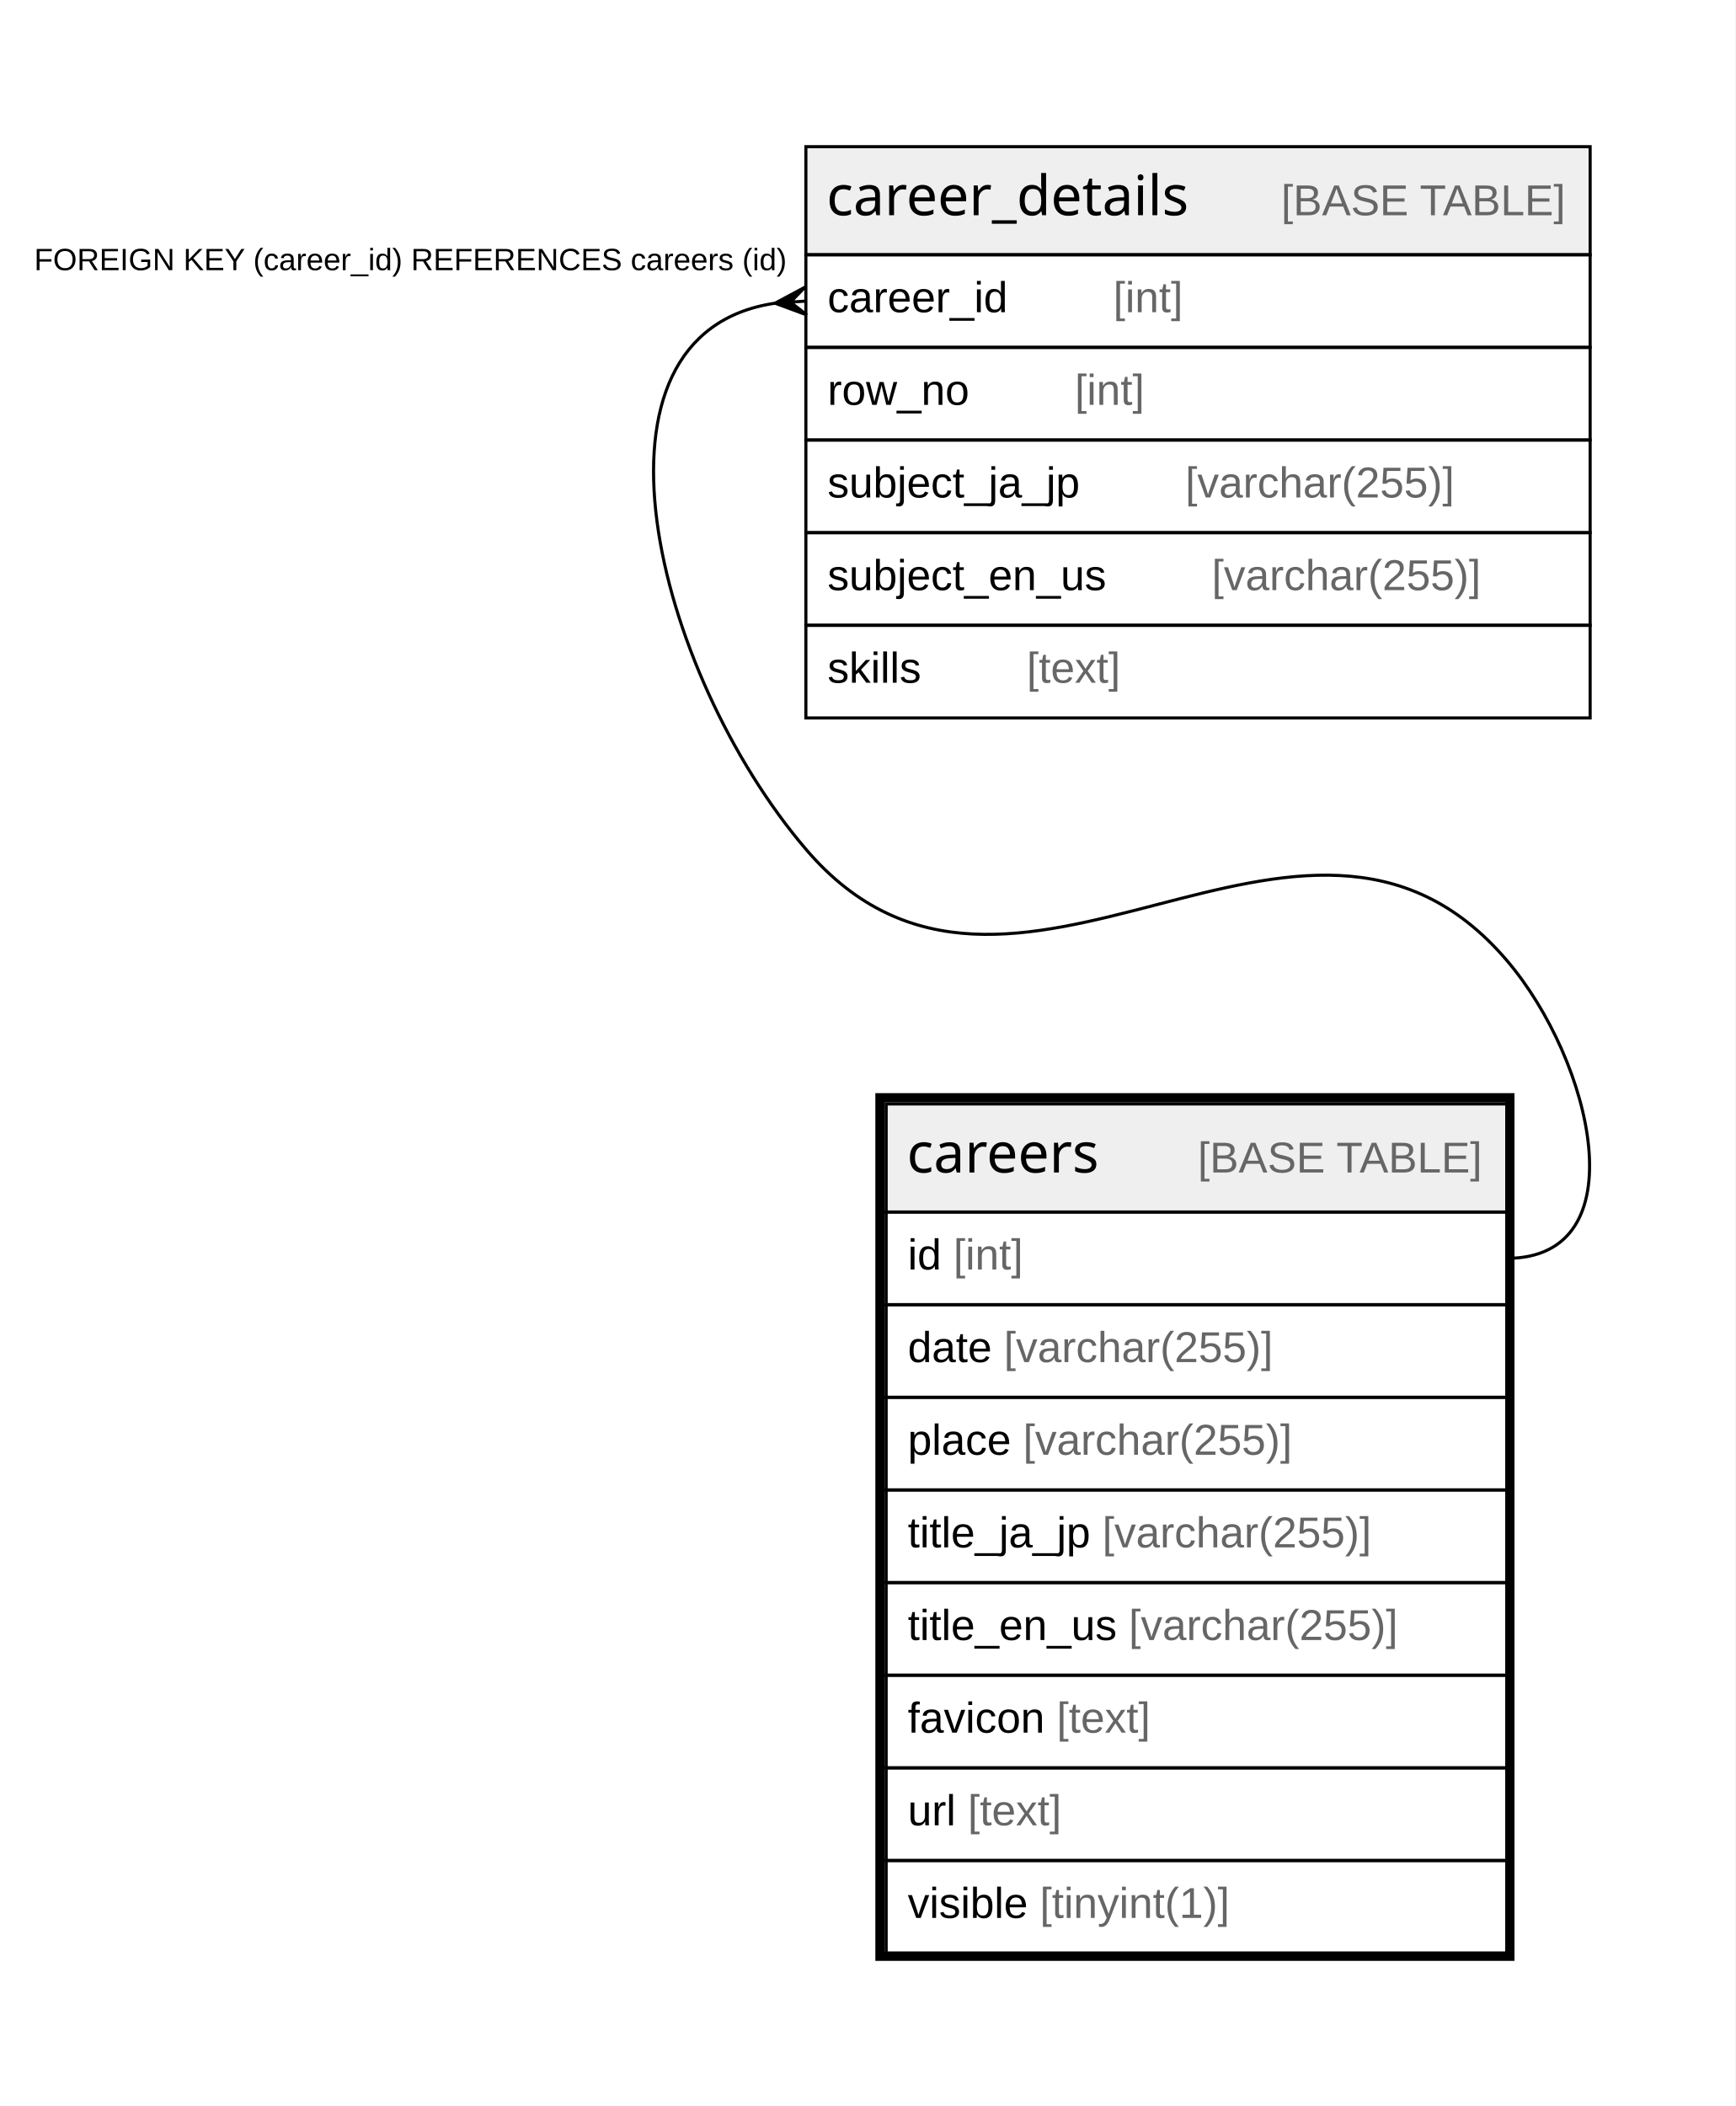
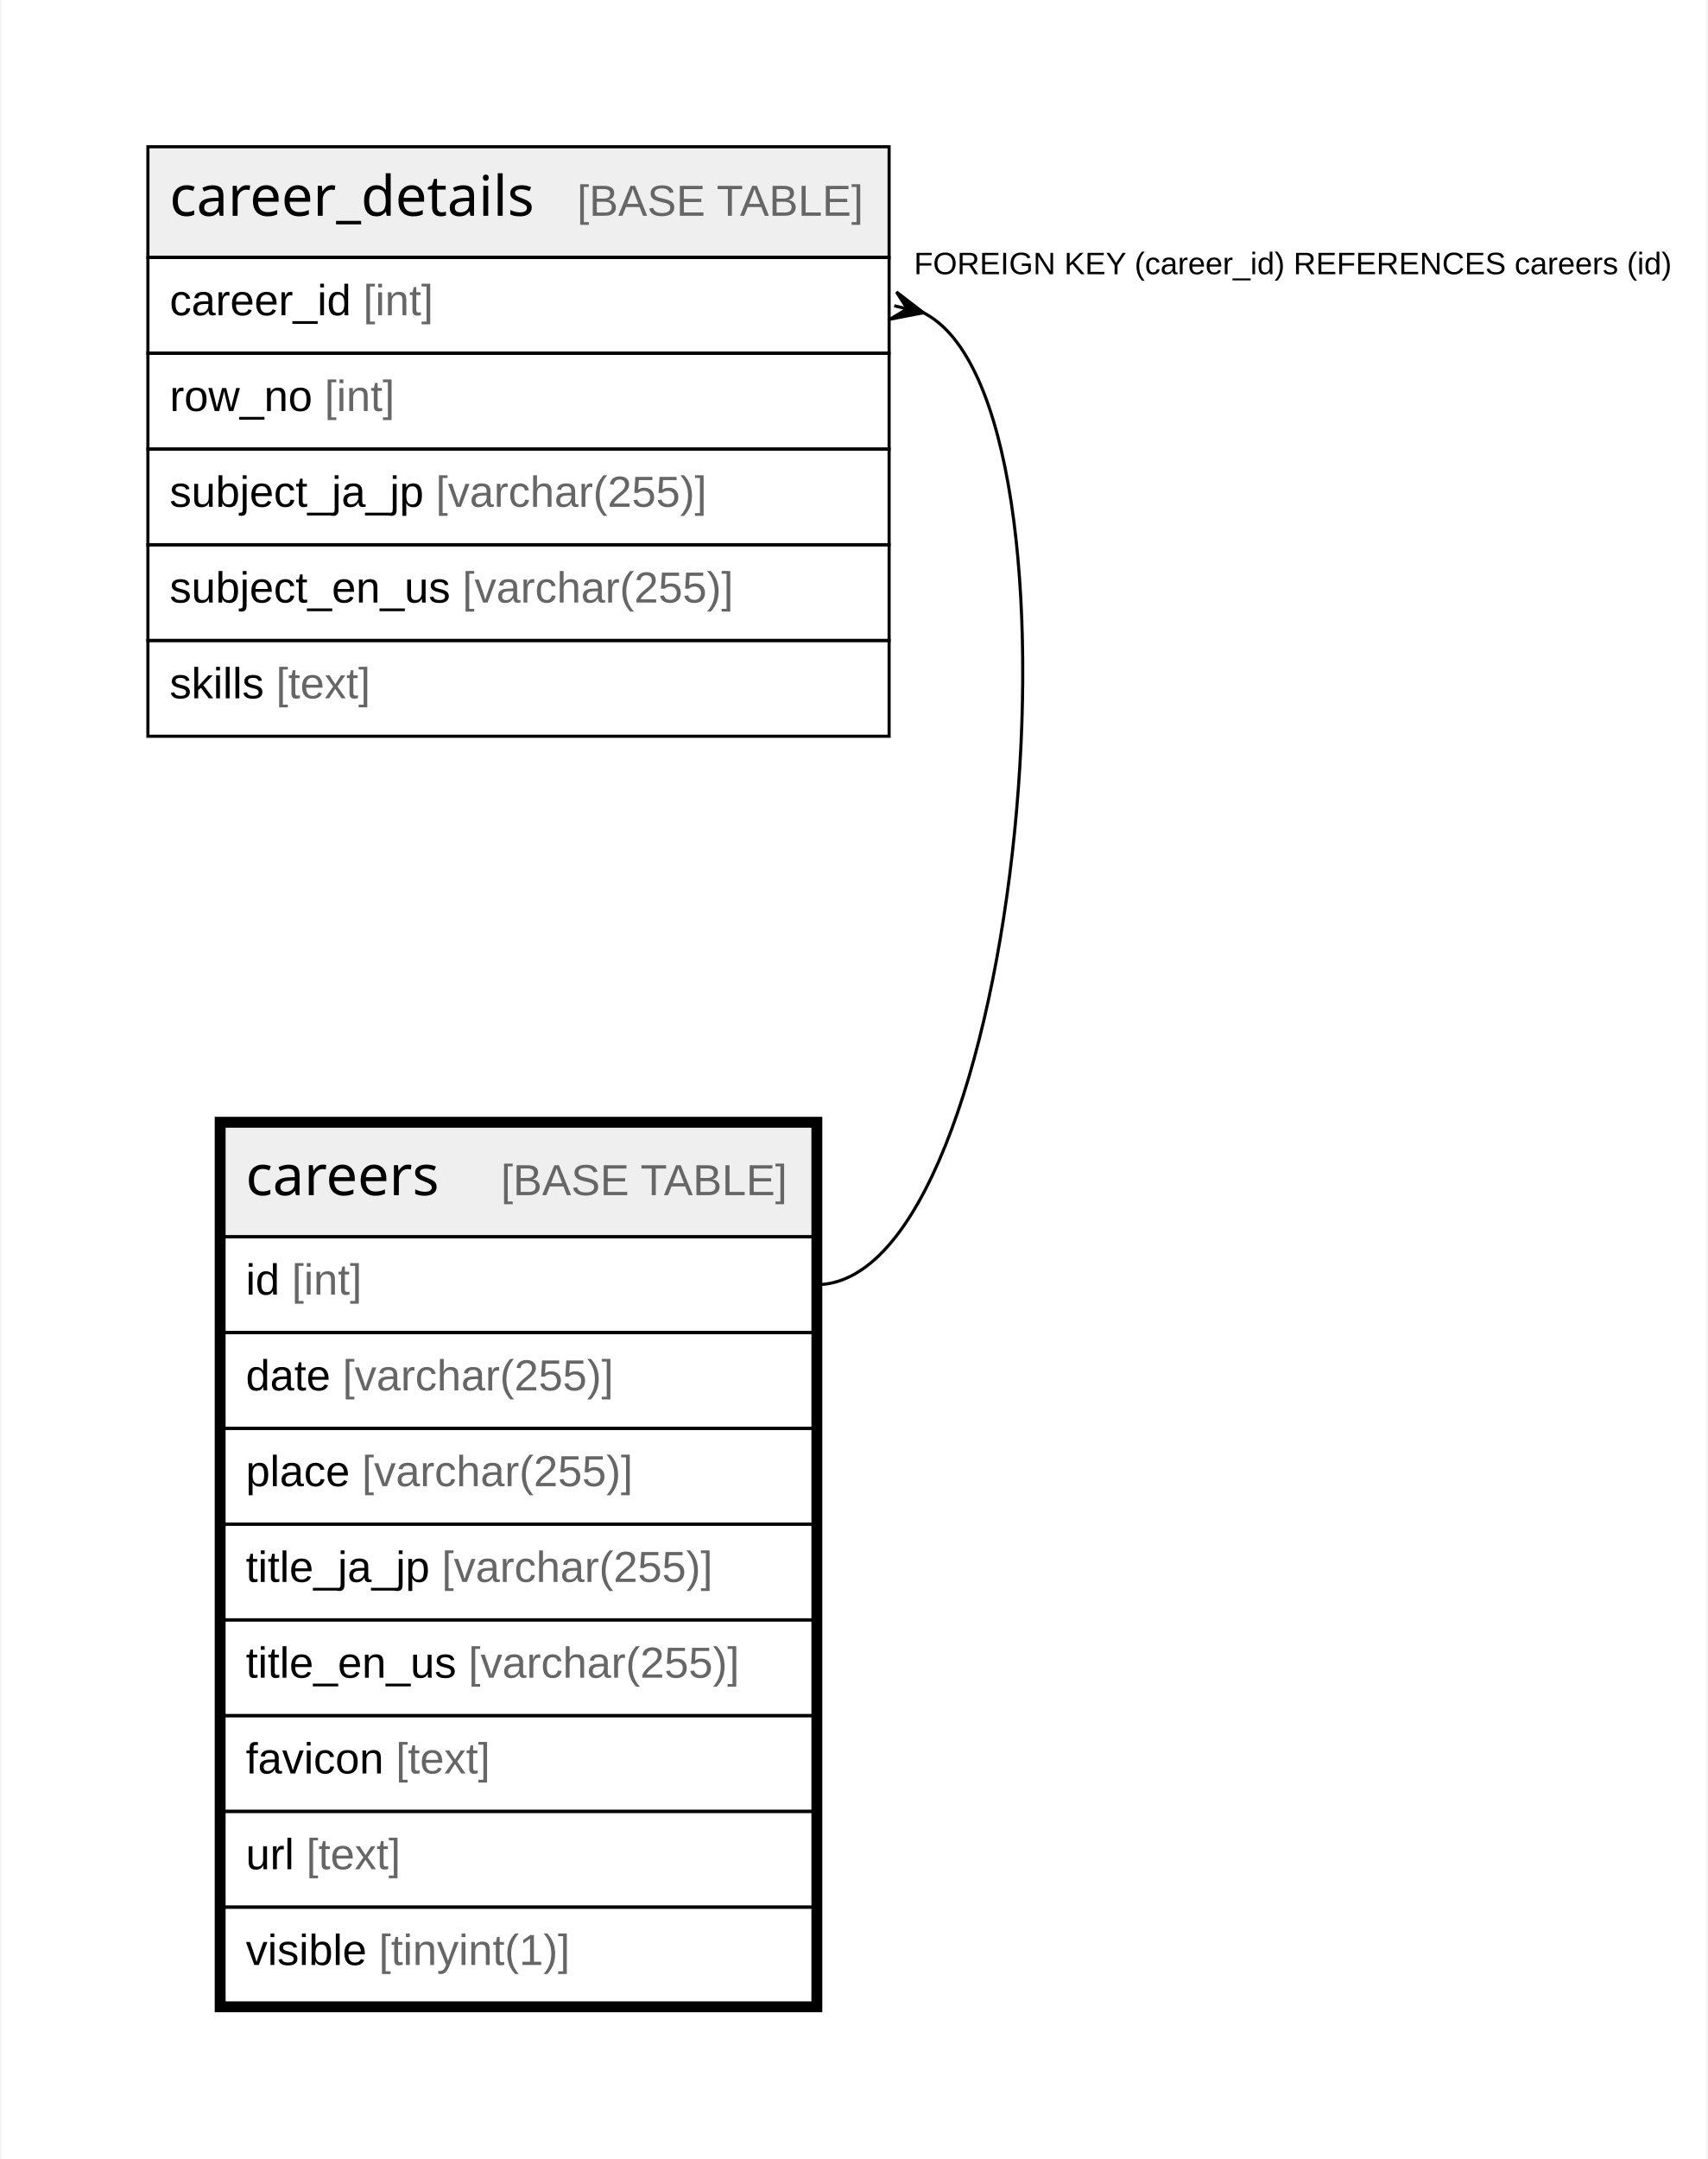
- <svg xmlns="http://www.w3.org/2000/svg" width="562pt" height="682pt" viewBox="0.00 0.00 562.00 682.00">
-   <g id="graph0" class="graph" transform="scale(1 1) rotate(0) translate(4 678)">
-     <polygon fill="#ffffff" stroke="transparent" points="-4,4 -4,-678 558,-678 558,4 -4,4" />
+ <svg xmlns="http://www.w3.org/2000/svg" width="549pt" height="694pt" viewBox="0.00 0.00 548.56 694.40">
+   <g id="graph0" class="graph" transform="scale(1 1) rotate(0) translate(4 690.4)">
+     <polygon fill="white" stroke="none" points="-4,4 -4,-690.4 544.56,-690.4 544.56,4 -4,4" />
    <g id="node1" class="node">
-       <polygon fill="#efefef" stroke="transparent" points="283,-285.5 283,-320.5 484,-320.5 484,-285.5 283,-285.5" />
-       <polygon fill="none" stroke="#000000" points="283,-285.5 283,-320.5 484,-320.5 484,-285.5 283,-285.5" />
-       <text text-anchor="start" x="289.714" y="-298.3" font-family="Arial Bold" font-size="18.00" fill="#000000">careers</text>
-       <text text-anchor="start" x="349.717" y="-298.3" font-family="Arial" font-size="14.00" fill="#000000">    </text>
-       <text text-anchor="start" x="383.922" y="-298.3" font-family="Arial" font-size="14.00" fill="#666666">[BASE TABLE]</text>
-       <polygon fill="none" stroke="#000000" points="283,-255.5 283,-285.5 484,-285.5 484,-255.5 283,-255.5" />
-       <text text-anchor="start" x="290" y="-266.9" font-family="Arial" font-size="14.00" fill="#000000">id </text>
-       <text text-anchor="start" x="304.78" y="-266.9" font-family="Arial" font-size="14.00" fill="#666666">[int]</text>
-       <polygon fill="none" stroke="#000000" points="283,-225.5 283,-255.5 484,-255.5 484,-225.5 283,-225.5" />
-       <text text-anchor="start" x="290" y="-236.9" font-family="Arial" font-size="14.00" fill="#000000">date </text>
-       <text text-anchor="start" x="321.129" y="-236.9" font-family="Arial" font-size="14.00" fill="#666666">[varchar(255)]</text>
-       <polygon fill="none" stroke="#000000" points="283,-195.5 283,-225.5 484,-225.5 484,-195.5 283,-195.5" />
-       <text text-anchor="start" x="290" y="-206.9" font-family="Arial" font-size="14.00" fill="#000000">place </text>
-       <text text-anchor="start" x="327.345" y="-206.9" font-family="Arial" font-size="14.00" fill="#666666">[varchar(255)]</text>
-       <polygon fill="none" stroke="#000000" points="283,-165.5 283,-195.5 484,-195.5 484,-165.5 283,-165.5" />
-       <text text-anchor="start" x="290" y="-176.9" font-family="Arial" font-size="14.00" fill="#000000">title_ja_jp </text>
-       <text text-anchor="start" x="353.011" y="-176.9" font-family="Arial" font-size="14.00" fill="#666666">[varchar(255)]</text>
-       <polygon fill="none" stroke="#000000" points="283,-135.5 283,-165.5 484,-165.5 484,-135.5 283,-135.5" />
-       <text text-anchor="start" x="290" y="-146.9" font-family="Arial" font-size="14.00" fill="#000000">title_en_us </text>
-       <text text-anchor="start" x="361.581" y="-146.9" font-family="Arial" font-size="14.00" fill="#666666">[varchar(255)]</text>
-       <polygon fill="none" stroke="#000000" points="283,-105.5 283,-135.5 484,-135.5 484,-105.5 283,-105.5" />
-       <text text-anchor="start" x="290" y="-116.9" font-family="Arial" font-size="14.00" fill="#000000">favicon </text>
-       <text text-anchor="start" x="338.236" y="-116.9" font-family="Arial" font-size="14.00" fill="#666666">[text]</text>
-       <polygon fill="none" stroke="#000000" points="283,-75.5 283,-105.5 484,-105.5 484,-75.5 283,-75.5" />
-       <text text-anchor="start" x="290" y="-86.9" font-family="Arial" font-size="14.00" fill="#000000">url </text>
-       <text text-anchor="start" x="309.44" y="-86.9" font-family="Arial" font-size="14.00" fill="#666666">[text]</text>
-       <polygon fill="none" stroke="#000000" points="283,-45.5 283,-75.5 484,-75.5 484,-45.5 283,-45.5" />
-       <text text-anchor="start" x="290" y="-56.9" font-family="Arial" font-size="14.00" fill="#000000">visible </text>
-       <text text-anchor="start" x="332.776" y="-56.9" font-family="Arial" font-size="14.00" fill="#666666">[tinyint(1)]</text>
-       <polygon fill="none" stroke="#000000" stroke-width="3" points="281,-44.5 281,-322.5 485,-322.5 485,-44.5 281,-44.5" />
+       <polygon fill="#efefef" stroke="none" points="67.69,-292.6 67.69,-328.2 257.13,-328.2 257.13,-292.6 67.69,-292.6" />
+       <polygon fill="none" stroke="black" points="67.69,-292.6 67.69,-328.2 257.13,-328.2 257.13,-292.6 67.69,-292.6" />
+       <text text-anchor="start" x="74.69" y="-306" font-family="Arial Bold" font-size="18.00">careers</text>
+       <text text-anchor="start" x="125.64" y="-306" font-family="Arial" font-size="14.00">    </text>
+       <text text-anchor="start" x="156.76" y="-306" font-family="Arial" font-size="14.00" fill="#666666">[BASE TABLE]</text>
+       <polygon fill="none" stroke="black" points="67.69,-261.8 67.69,-292.6 257.13,-292.6 257.13,-261.8 67.69,-261.8" />
+       <text text-anchor="start" x="74.69" y="-274" font-family="Arial" font-size="14.00">id </text>
+       <text text-anchor="start" x="89.48" y="-274" font-family="Arial" font-size="14.00" fill="#666666">[int]</text>
+       <polygon fill="none" stroke="black" points="67.69,-231 67.69,-261.8 257.13,-261.8 257.13,-231 67.69,-231" />
+       <text text-anchor="start" x="74.69" y="-243.2" font-family="Arial" font-size="14.00">date </text>
+       <text text-anchor="start" x="105.83" y="-243.2" font-family="Arial" font-size="14.00" fill="#666666">[varchar(255)]</text>
+       <polygon fill="none" stroke="black" points="67.69,-200.2 67.69,-231 257.13,-231 257.13,-200.2 67.69,-200.2" />
+       <text text-anchor="start" x="74.69" y="-212.4" font-family="Arial" font-size="14.00">place </text>
+       <text text-anchor="start" x="112.05" y="-212.4" font-family="Arial" font-size="14.00" fill="#666666">[varchar(255)]</text>
+       <polygon fill="none" stroke="black" points="67.69,-169.4 67.69,-200.2 257.13,-200.2 257.13,-169.4 67.69,-169.4" />
+       <text text-anchor="start" x="74.69" y="-181.6" font-family="Arial" font-size="14.00">title_ja_jp </text>
+       <text text-anchor="start" x="137.73" y="-181.6" font-family="Arial" font-size="14.00" fill="#666666">[varchar(255)]</text>
+       <polygon fill="none" stroke="black" points="67.69,-138.6 67.69,-169.4 257.13,-169.4 257.13,-138.6 67.69,-138.6" />
+       <text text-anchor="start" x="74.69" y="-150.8" font-family="Arial" font-size="14.00">title_en_us </text>
+       <text text-anchor="start" x="146.3" y="-150.8" font-family="Arial" font-size="14.00" fill="#666666">[varchar(255)]</text>
+       <polygon fill="none" stroke="black" points="67.69,-107.8 67.69,-138.6 257.13,-138.6 257.13,-107.8 67.69,-107.8" />
+       <text text-anchor="start" x="74.69" y="-120" font-family="Arial" font-size="14.00">favicon </text>
+       <text text-anchor="start" x="122.94" y="-120" font-family="Arial" font-size="14.00" fill="#666666">[text]</text>
+       <polygon fill="none" stroke="black" points="67.69,-77 67.69,-107.8 257.13,-107.8 257.13,-77 67.69,-77" />
+       <text text-anchor="start" x="74.69" y="-89.2" font-family="Arial" font-size="14.00">url </text>
+       <text text-anchor="start" x="94.14" y="-89.2" font-family="Arial" font-size="14.00" fill="#666666">[text]</text>
+       <polygon fill="none" stroke="black" points="67.69,-46.2 67.69,-77 257.13,-77 257.13,-46.2 67.69,-46.2" />
+       <text text-anchor="start" x="74.69" y="-58.4" font-family="Arial" font-size="14.00">visible </text>
+       <text text-anchor="start" x="117.48" y="-58.4" font-family="Arial" font-size="14.00" fill="#666666">[tinyint(1)]</text>
+       <polygon fill="none" stroke="black" stroke-width="3" points="66.19,-44.7 66.19,-329.7 258.63,-329.7 258.63,-44.7 66.19,-44.7" />
    </g>
    <g id="node2" class="node">
-       <polygon fill="#efefef" stroke="transparent" points="257,-595.5 257,-630.5 511,-630.5 511,-595.5 257,-595.5" />
-       <polygon fill="none" stroke="#000000" points="257,-595.5 257,-630.5 511,-630.5 511,-595.5 257,-595.5" />
-       <text text-anchor="start" x="263.707" y="-608.3" font-family="Arial Bold" font-size="18.00" fill="#000000">career_details</text>
-       <text text-anchor="start" x="376.725" y="-608.3" font-family="Arial" font-size="14.00" fill="#000000">    </text>
-       <text text-anchor="start" x="410.93" y="-608.3" font-family="Arial" font-size="14.00" fill="#666666">[BASE TABLE]</text>
-       <polygon fill="none" stroke="#000000" points="257,-565.5 257,-595.5 511,-595.5 511,-565.5 257,-565.5" />
-       <text text-anchor="start" x="264" y="-576.9" font-family="Arial" font-size="14.00" fill="#000000">career_id    </text>
-       <text text-anchor="start" x="356.546" y="-576.9" font-family="Arial" font-size="14.00" fill="#666666">[int]</text>
-       <polygon fill="none" stroke="#000000" points="257,-535.5 257,-565.5 511,-565.5 511,-535.5 257,-535.5" />
-       <text text-anchor="start" x="264" y="-546.9" font-family="Arial" font-size="14.00" fill="#000000">row_no    </text>
-       <text text-anchor="start" x="344.102" y="-546.9" font-family="Arial" font-size="14.00" fill="#666666">[int]</text>
-       <polygon fill="none" stroke="#000000" points="257,-505.5 257,-535.5 511,-535.5 511,-505.5 257,-505.5" />
-       <text text-anchor="start" x="264" y="-516.9" font-family="Arial" font-size="14.00" fill="#000000">subject_ja_jp    </text>
-       <text text-anchor="start" x="379.893" y="-516.9" font-family="Arial" font-size="14.00" fill="#666666">[varchar(255)]</text>
-       <polygon fill="none" stroke="#000000" points="257,-475.5 257,-505.5 511,-505.5 511,-475.5 257,-475.5" />
-       <text text-anchor="start" x="264" y="-486.9" font-family="Arial" font-size="14.00" fill="#000000">subject_en_us    </text>
-       <text text-anchor="start" x="388.463" y="-486.9" font-family="Arial" font-size="14.00" fill="#666666">[varchar(255)]</text>
-       <polygon fill="none" stroke="#000000" points="257,-445.5 257,-475.5 511,-475.5 511,-445.5 257,-445.5" />
-       <text text-anchor="start" x="264" y="-456.9" font-family="Arial" font-size="14.00" fill="#000000">skills    </text>
-       <text text-anchor="start" x="328.525" y="-456.9" font-family="Arial" font-size="14.00" fill="#666666">[text]</text>
+       <polygon fill="#efefef" stroke="none" points="43.2,-607.6 43.2,-643.2 281.62,-643.2 281.62,-607.6 43.2,-607.6" />
+       <polygon fill="none" stroke="black" points="43.2,-607.6 43.2,-643.2 281.62,-643.2 281.62,-607.6 43.2,-607.6" />
+       <text text-anchor="start" x="50.2" y="-621" font-family="Arial Bold" font-size="18.00">career_details</text>
+       <text text-anchor="start" x="150.13" y="-621" font-family="Arial" font-size="14.00">    </text>
+       <text text-anchor="start" x="181.25" y="-621" font-family="Arial" font-size="14.00" fill="#666666">[BASE TABLE]</text>
+       <polygon fill="none" stroke="black" points="43.2,-576.8 43.2,-607.6 281.62,-607.6 281.62,-576.8 43.2,-576.8" />
+       <text text-anchor="start" x="50.2" y="-589" font-family="Arial" font-size="14.00">career_id </text>
+       <text text-anchor="start" x="112.45" y="-589" font-family="Arial" font-size="14.00" fill="#666666">[int]</text>
+       <polygon fill="none" stroke="black" points="43.2,-546 43.2,-576.8 281.62,-576.8 281.62,-546 43.2,-546" />
+       <text text-anchor="start" x="50.2" y="-558.2" font-family="Arial" font-size="14.00">row_no </text>
+       <text text-anchor="start" x="100.01" y="-558.2" font-family="Arial" font-size="14.00" fill="#666666">[int]</text>
+       <polygon fill="none" stroke="black" points="43.2,-515.2 43.2,-546 281.62,-546 281.62,-515.2 43.2,-515.2" />
+       <text text-anchor="start" x="50.2" y="-527.4" font-family="Arial" font-size="14.00">subject_ja_jp </text>
+       <text text-anchor="start" x="135.81" y="-527.4" font-family="Arial" font-size="14.00" fill="#666666">[varchar(255)]</text>
+       <polygon fill="none" stroke="black" points="43.2,-484.4 43.2,-515.2 281.62,-515.2 281.62,-484.4 43.2,-484.4" />
+       <text text-anchor="start" x="50.2" y="-496.6" font-family="Arial" font-size="14.00">subject_en_us </text>
+       <text text-anchor="start" x="144.38" y="-496.6" font-family="Arial" font-size="14.00" fill="#666666">[varchar(255)]</text>
+       <polygon fill="none" stroke="black" points="43.2,-453.6 43.2,-484.4 281.62,-484.4 281.62,-453.6 43.2,-453.6" />
+       <text text-anchor="start" x="50.2" y="-465.8" font-family="Arial" font-size="14.00">skills </text>
+       <text text-anchor="start" x="84.42" y="-465.8" font-family="Arial" font-size="14.00" fill="#666666">[text]</text>
    </g>
    <g id="edge1" class="edge">
-       <path fill="none" stroke="#000000" d="M247.006,-579.804C180.644,-570.059 208.073,-460.298 257,-403 323.333,-325.318 417.667,-444.682 484,-367 511.851,-334.384 526.889,-270.5 484,-270.5" />
-       <polygon fill="#000000" stroke="#000000" points="247.024,-579.806 256.688,-584.989 252.012,-580.153 257,-580.5 257,-580.5 257,-580.5 252.012,-580.153 257.312,-576.011 247.024,-579.806 247.024,-579.806" />
-       <text text-anchor="start" x="7.057" y="-590.5" font-family="Arial" font-size="10.00" fill="#000000">FOREIGN KEY (career_id) REFERENCES careers (id)</text>
+       <path fill="none" stroke="black" d="M292.59,-589.85C350.23,-561.02 324.78,-277.2 258.13,-277.2" />
+       <polygon fill="black" stroke="black" points="292.68,-589.82 281.91,-587.74 287.49,-591.05 283.27,-592.05 283.27,-592.05 283.27,-592.05 287.49,-591.05 283.98,-596.5 292.68,-589.82" />
+       <text text-anchor="start" x="289.62" y="-602.2" font-family="Arial" font-size="10.00">FOREIGN KEY (career_id) REFERENCES careers (id)</text>
    </g>
  </g>
</svg>
